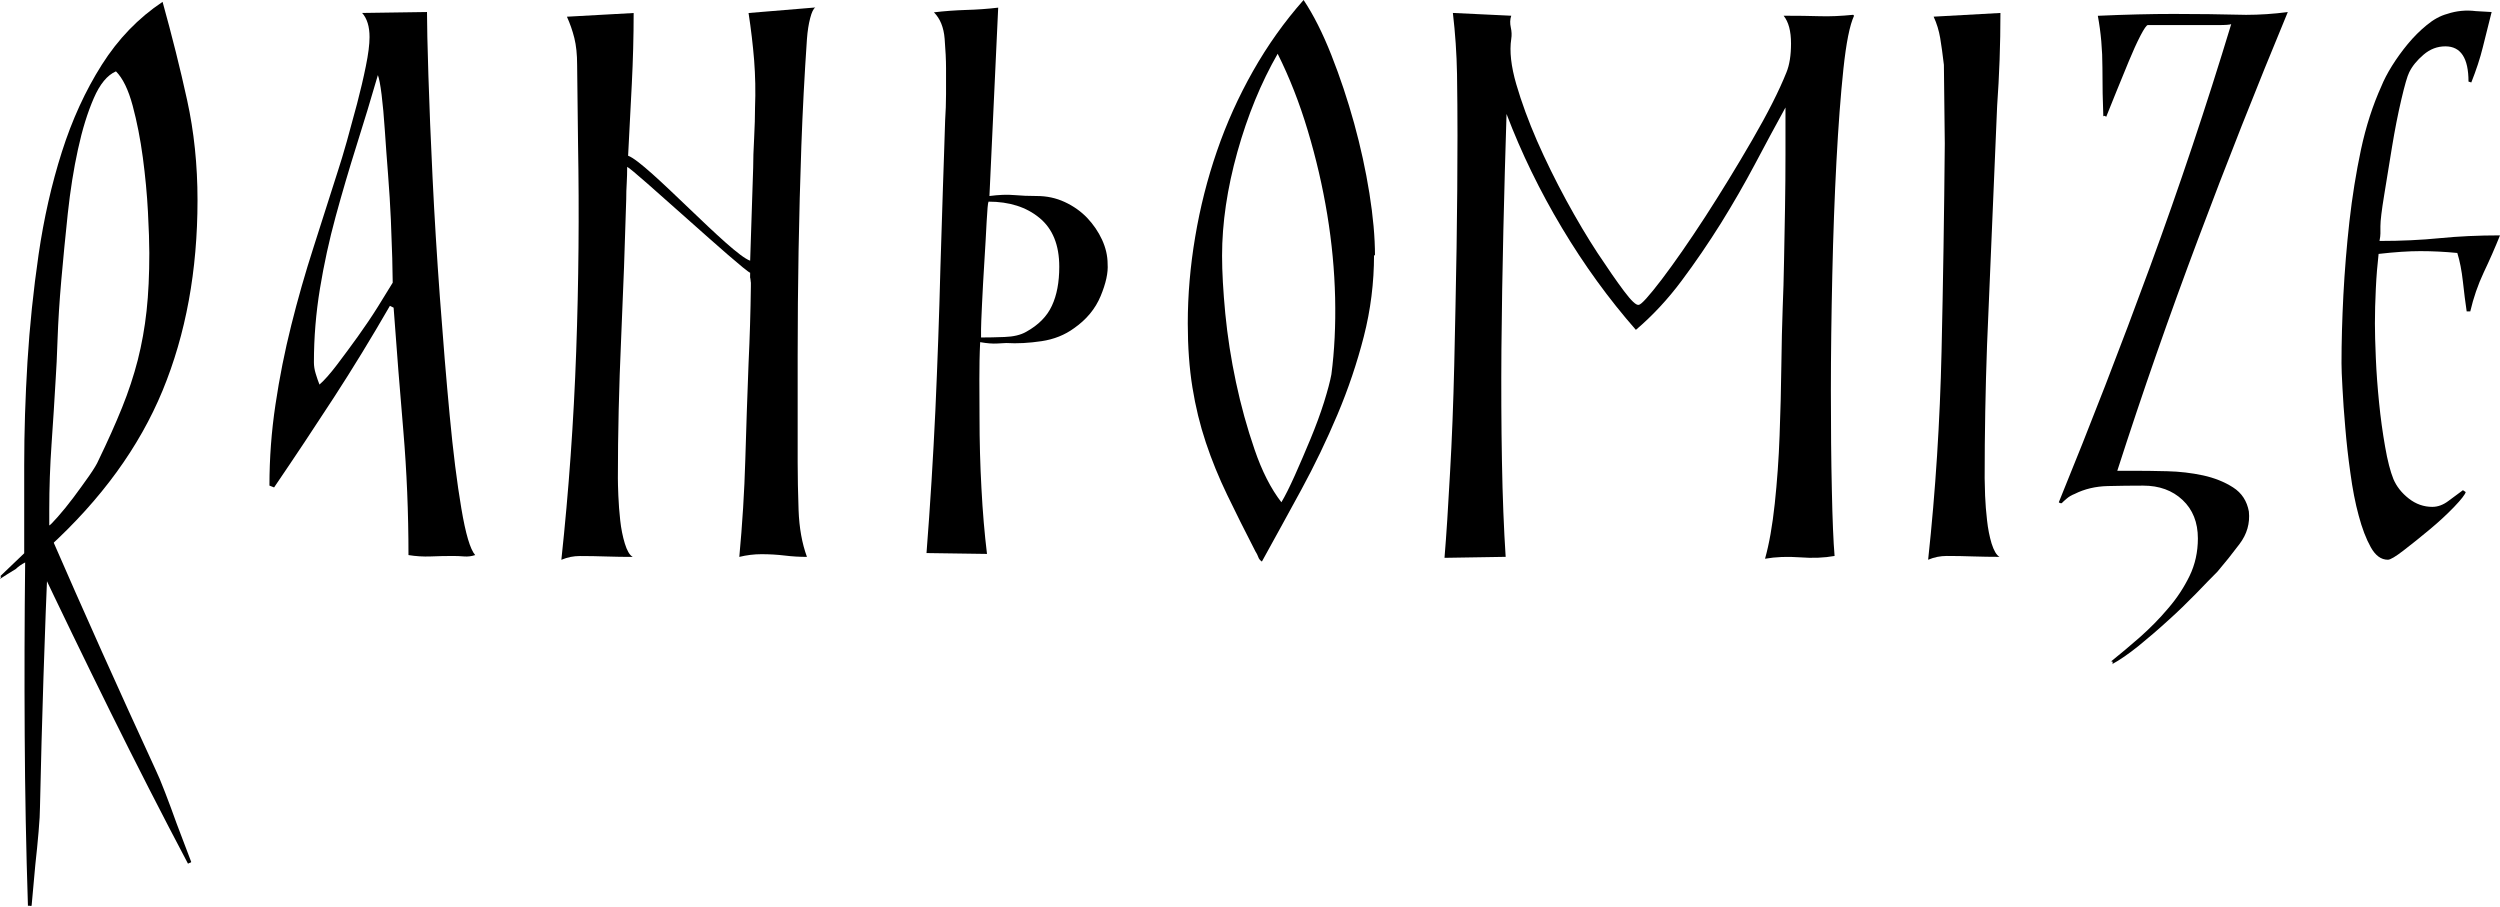
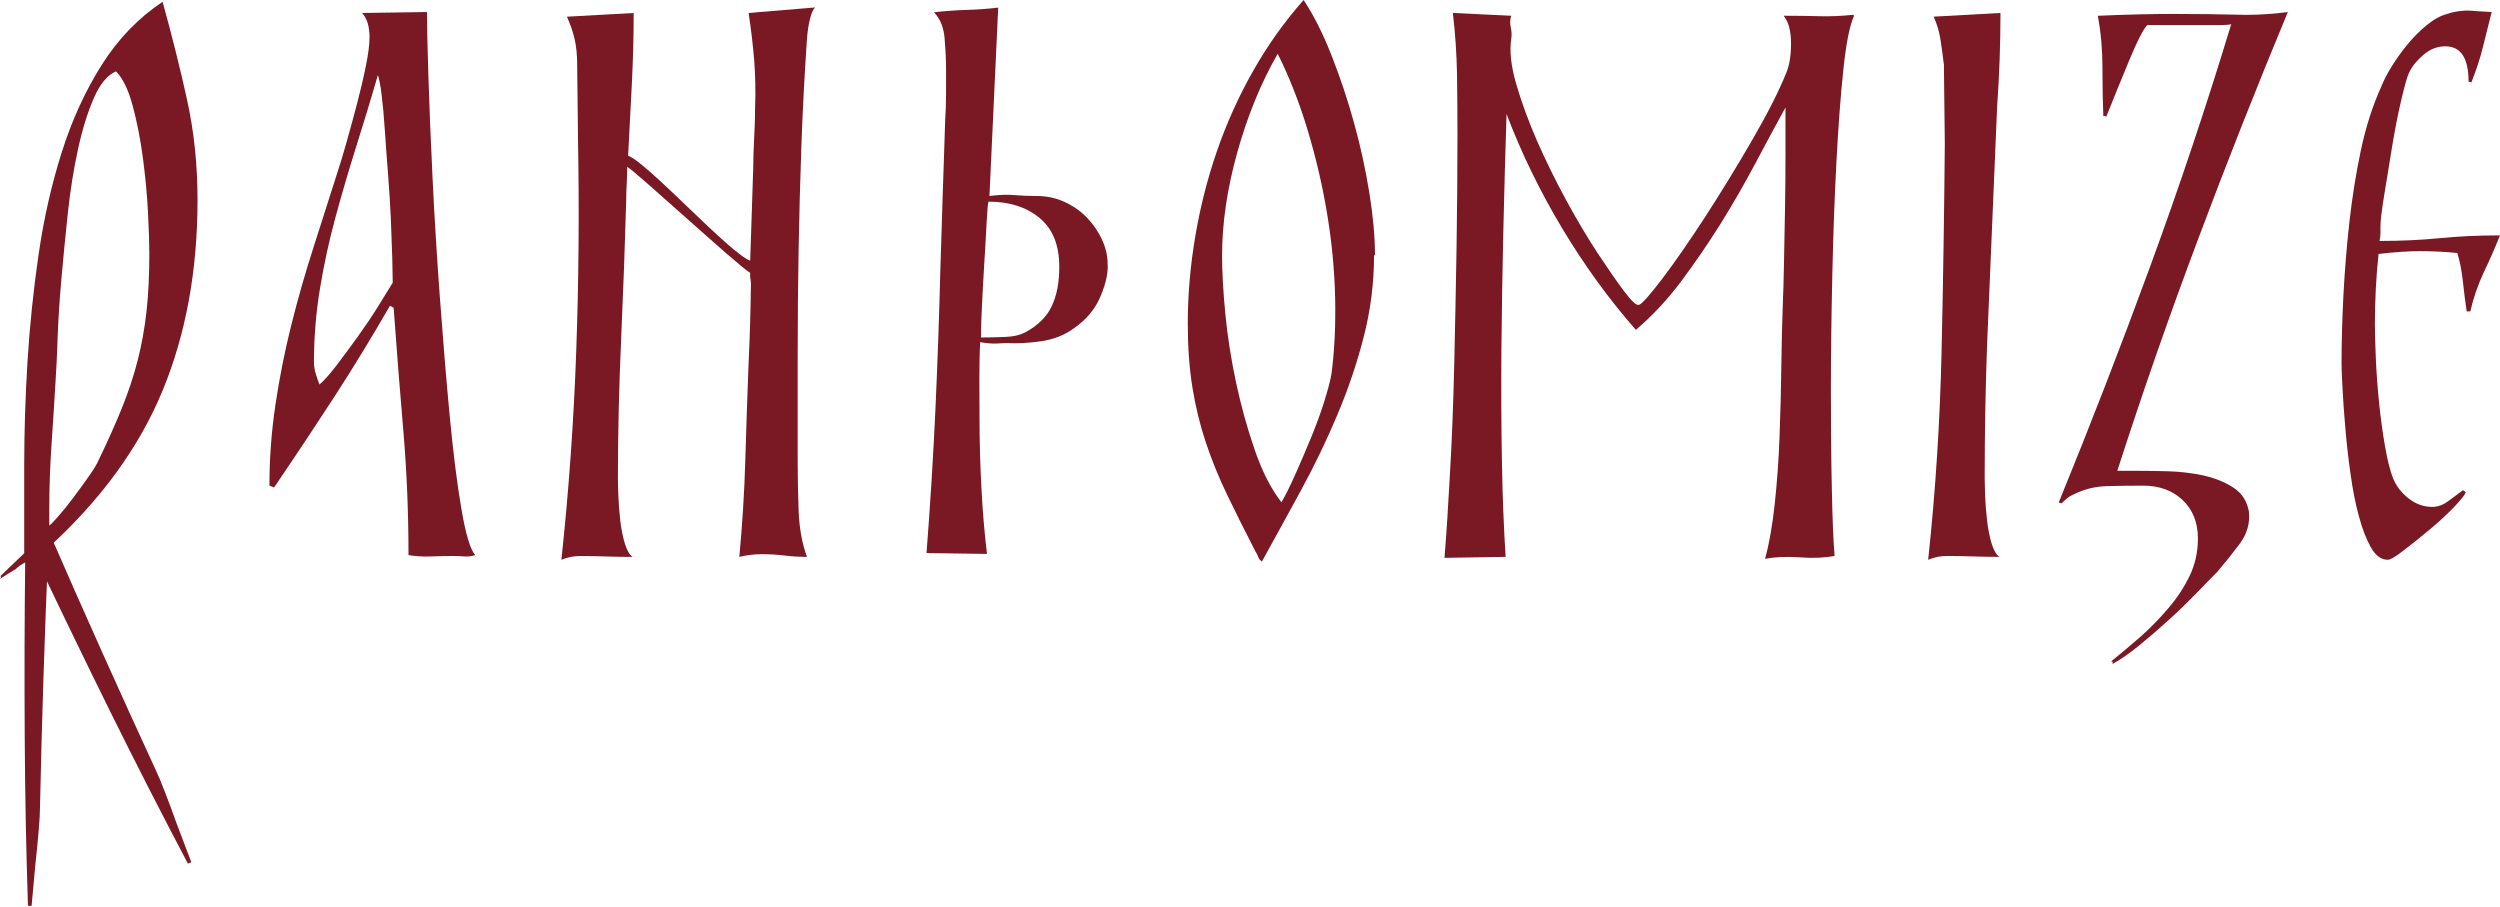
- <svg xmlns="http://www.w3.org/2000/svg" version="1.1" id="Layer_1" x="0px" y="0px" width="224.615px" height="81.425px" viewBox="0 -0.001 224.615 81.425" enable-background="new 0 -0.001 224.615 81.425" xml:space="preserve">
+ <svg xmlns="http://www.w3.org/2000/svg" version="1.1" id="Layer_1" x="0px" y="0px" width="168.461px" height="61.068px" viewBox="28.076 20.355 168.461 61.068" enable-background="new 28.076 20.355 168.461 61.068" xml:space="preserve">
  <g>
    <g>
-       <path d="M17.746,17.981c0,6.329-1.046,12.032-3.139,17.111c-2.098,5.078-5.515,9.78-10.265,14.113    c-0.333,7.765-0.583,15.543-0.75,23.308c0,0.501-0.04,1.234-0.125,2.208c-0.081,0.97-0.18,1.952-0.292,2.955    c-0.112,1.165-0.221,2.385-0.332,3.666c0,0.054-0.057,0.068-0.165,0.039c-0.114-0.026-0.167-0.014-0.167,0.042    c-0.166-5.102-0.265-10.239-0.292-15.4C2.189,60.86,2.201,55.695,2.26,50.532c-0.333,0.172-0.614,0.367-0.834,0.584    c-0.276,0.169-0.527,0.326-0.747,0.461c-0.224,0.136-0.416,0.257-0.583,0.373c-0.113,0.062-0.126,0.046-0.042-0.043    c0.082-0.078,0.067-0.127-0.043-0.127l2.164-2.072c0-2.33,0-4.971,0-7.914c0-2.998,0.099-6.09,0.292-9.282    c0.197-3.192,0.529-6.41,1.002-9.658c0.473-3.245,1.169-6.311,2.088-9.201c0.916-2.884,2.111-5.496,3.585-7.826    c1.474-2.331,3.296-4.217,5.465-5.661c0.846,3.052,1.585,5.996,2.204,8.825C17.434,11.824,17.746,14.821,17.746,17.981z     M13.416,22.728c0-0.887-0.042-2.12-0.124-3.703c-0.082-1.582-0.239-3.208-0.458-4.871c-0.224-1.667-0.528-3.218-0.915-4.662    c-0.389-1.444-0.89-2.47-1.5-3.082C9.643,6.745,8.975,7.548,8.424,8.825c-0.556,1.278-1.031,2.805-1.416,4.581    c-0.39,1.775-0.694,3.702-0.919,5.786c-0.221,2.08-0.414,4.079-0.583,5.993c-0.166,1.913-0.278,3.665-0.332,5.247    c-0.053,1.578-0.111,2.76-0.166,3.536c-0.111,1.944-0.236,3.913-0.375,5.911c-0.139,1.999-0.207,3.969-0.207,5.911v1.417    c0.054,0,0.304-0.251,0.748-0.752c0.444-0.498,0.915-1.08,1.417-1.746c0.497-0.666,0.97-1.319,1.417-1.955    c0.444-0.638,0.718-1.099,0.83-1.376c0.833-1.718,1.541-3.301,2.124-4.746c0.583-1.44,1.053-2.871,1.417-4.287    c0.358-1.415,0.624-2.886,0.79-4.414C13.336,26.408,13.416,24.674,13.416,22.728z" />
-       <path d="M4.439,47.872c3.102,7.135,6.285,14.222,9.54,21.282c0.216,0.446,0.504,1.124,0.853,2.039    c0.352,0.908,0.695,1.836,1.033,2.783c0.411,1.099,0.847,2.243,1.307,3.443c0.024,0.047-0.022,0.081-0.131,0.108    c-0.111,0.025-0.156,0.054-0.131,0.108c-2.385-4.519-4.723-9.094-7.009-13.714c-2.29-4.637-4.54-9.282-6.75-13.943L4.439,47.872z" />
+       <path fill="#7A1823" d="M41.386,33.842c0,4.747-0.785,9.024-2.354,12.834c-1.574,3.809-4.137,7.335-7.699,10.585    c-0.25,5.823-0.438,11.657-0.562,17.48c0,0.376-0.03,0.926-0.094,1.656c-0.061,0.728-0.135,1.464-0.219,2.216    c-0.084,0.874-0.166,1.789-0.249,2.75c0,0.04-0.042,0.051-0.124,0.029c-0.085-0.02-0.125-0.011-0.125,0.031    c-0.125-3.826-0.199-7.68-0.219-11.551c-0.023-3.872-0.014-7.746,0.031-11.618c-0.25,0.129-0.46,0.275-0.626,0.438    c-0.207,0.127-0.395,0.244-0.56,0.346c-0.168,0.102-0.312,0.192-0.438,0.279c-0.084,0.047-0.095,0.035-0.031-0.032    c0.062-0.059,0.05-0.095-0.032-0.095l1.623-1.555c0-1.747,0-3.728,0-5.936c0-2.248,0.074-4.567,0.219-6.961    c0.148-2.395,0.397-4.808,0.751-7.244c0.354-2.434,0.877-4.733,1.566-6.901c0.687-2.163,1.583-4.122,2.689-5.869    c1.105-1.748,2.472-3.163,4.099-4.246c0.634,2.289,1.188,4.497,1.653,6.619C41.153,29.224,41.386,31.472,41.386,33.842z     M38.139,37.402c0-0.665-0.031-1.59-0.093-2.777c-0.062-1.187-0.179-2.406-0.344-3.653c-0.168-1.25-0.396-2.413-0.686-3.496    c-0.292-1.083-0.667-1.853-1.125-2.312c-0.582,0.251-1.083,0.853-1.497,1.811c-0.417,0.959-0.773,2.104-1.062,3.436    c-0.292,1.331-0.521,2.776-0.689,4.34c-0.166,1.56-0.311,3.059-0.438,4.495c-0.124,1.435-0.208,2.748-0.249,3.935    c-0.04,1.184-0.083,2.07-0.124,2.652c-0.083,1.458-0.177,2.935-0.281,4.434c-0.104,1.499-0.155,2.977-0.155,4.433v1.063    c0.041,0,0.228-0.188,0.561-0.564c0.333-0.373,0.687-0.811,1.062-1.31c0.373-0.499,0.728-0.989,1.063-1.466    c0.333-0.479,0.539-0.824,0.623-1.032c0.625-1.288,1.155-2.476,1.593-3.56c0.437-1.08,0.79-2.152,1.062-3.215    c0.269-1.062,0.467-2.164,0.592-3.311C38.078,40.162,38.139,38.861,38.139,37.402z" />
+       <path fill="#7A1823" d="M31.406,56.26c2.327,5.352,4.714,10.666,7.155,15.962c0.162,0.335,0.378,0.843,0.64,1.529    c0.264,0.681,0.521,1.377,0.774,2.087c0.308,0.824,0.636,1.683,0.98,2.583c0.019,0.035-0.017,0.061-0.099,0.081    c-0.083,0.02-0.117,0.041-0.098,0.082c-1.789-3.39-3.542-6.82-5.257-10.286c-1.717-3.478-3.405-6.962-5.062-10.457L31.406,56.26z" />
    </g>
-     <path d="M42.694,49.87c-0.333,0.11-0.665,0.15-1.001,0.123c-0.331-0.028-0.663-0.042-0.999-0.042c-0.664,0-1.332,0.014-1.997,0.042   c-0.666,0.026-1.333-0.014-1.997-0.123c0-3.826-0.156-7.533-0.458-11.113c-0.309-3.582-0.599-7.285-0.877-11.115l-0.333-0.166   c-1.665,2.887-3.344,5.634-5.037,8.242c-1.694,2.608-3.482,5.302-5.37,8.075l-0.417-0.166c0-2.441,0.18-4.87,0.543-7.286   c0.358-2.412,0.833-4.788,1.417-7.118c0.582-2.331,1.246-4.662,1.998-6.993c0.75-2.331,1.484-4.635,2.206-6.912   c0.221-0.667,0.484-1.542,0.79-2.623c0.304-1.084,0.609-2.205,0.918-3.374c0.305-1.165,0.57-2.286,0.789-3.371   c0.222-1.082,0.333-1.954,0.333-2.622c0-0.941-0.22-1.666-0.665-2.165l5.827-0.084c0,1.111,0.042,3.011,0.126,5.705   c0.083,2.694,0.208,5.76,0.375,9.201c0.166,3.442,0.386,7.047,0.664,10.82c0.279,3.777,0.568,7.287,0.875,10.532   c0.305,3.249,0.653,6.023,1.043,8.326C41.833,47.972,42.249,49.369,42.694,49.87z M35.284,25.395c0-0.444-0.015-1.178-0.042-2.208   c-0.031-1.026-0.071-2.174-0.125-3.456c-0.058-1.273-0.139-2.622-0.25-4.034c-0.113-1.417-0.207-2.748-0.292-3.999   c-0.085-1.25-0.179-2.316-0.291-3.205c-0.112-0.888-0.224-1.47-0.333-1.748c-0.612,2.107-1.249,4.217-1.917,6.325   c-0.664,2.11-1.291,4.234-1.873,6.369c-0.583,2.137-1.055,4.302-1.415,6.493c-0.361,2.196-0.542,4.401-0.542,6.619   c0,0.333,0.054,0.681,0.167,1.041c0.111,0.362,0.22,0.68,0.332,0.959c0.444-0.386,0.972-0.986,1.582-1.79   c0.611-0.805,1.237-1.652,1.875-2.54c0.636-0.888,1.236-1.775,1.792-2.663C34.506,26.671,34.951,25.949,35.284,25.395z" />
-     <path d="M72.793,1.623c-0.139,0.528-0.238,1.152-0.292,1.874c-0.224,3.276-0.39,6.48-0.503,9.617   c-0.111,3.137-0.193,6.271-0.249,9.408c-0.054,3.137-0.082,6.285-0.082,9.449c0,3.11,0,6.301,0,9.574   c0,1.276,0.028,2.707,0.082,4.288c0.058,1.586,0.306,2.98,0.752,4.2c-0.668,0-1.335-0.039-2-0.121   c-0.667-0.08-1.361-0.121-2.083-0.121c-0.663,0-1.331,0.081-1.994,0.243c0.273-2.94,0.457-5.849,0.539-8.735   c0.085-2.887,0.18-5.772,0.292-8.659c0.111-2.33,0.178-4.621,0.208-6.87c0.028-2.246-0.122,1.067-0.064-1.263   c-0.778-0.336-10.553-9.35-11.05-9.516c0,0.498-0.014,0.985-0.04,1.457c-0.031,0.472-0.045,0.956-0.045,1.457   c-0.112,3.994-0.264,8.171-0.458,12.532c-0.194,4.356-0.292,8.533-0.292,12.528c0,0.331,0.013,0.859,0.042,1.583   c0.031,0.72,0.085,1.455,0.168,2.204c0.082,0.751,0.221,1.443,0.414,2.08c0.196,0.638,0.429,1.043,0.707,1.204   c-0.775,0-1.568-0.013-2.371-0.039c-0.807-0.028-1.596-0.041-2.372-0.041c-0.282,0-0.557,0.027-0.834,0.08   c-0.277,0.056-0.554,0.145-0.832,0.259c0.667-6.219,1.11-12.451,1.332-18.694c0.224-6.247,0.277-12.476,0.167-18.692L51.853,5.83   c0-0.941-0.085-1.747-0.25-2.413c-0.166-0.666-0.39-1.303-0.667-1.917l5.995-0.332c0,2.11-0.057,4.235-0.165,6.368   c-0.112,2.138-0.225,4.29-0.333,6.455c1.718,0.61,9.187,8.821,10.966,9.431l0.271-8.35c0-0.722,0.027-1.61,0.086-2.663   c0.053-1.054,0.081-1.971,0.081-2.748c0.057-1.443,0.026-2.859-0.081-4.248c-0.113-1.386-0.28-2.802-0.501-4.245l5.995-0.497   C73.083,0.779,72.927,1.099,72.793,1.623z" />
-     <path d="M123.452,22.894c0,2.5-0.306,4.942-0.916,7.328c-0.612,2.389-1.402,4.733-2.375,7.035   c-0.973,2.305-2.053,4.549-3.244,6.741c-1.198,2.196-2.375,4.348-3.541,6.455c-0.165-0.11-0.278-0.251-0.332-0.422   c-0.058-0.161-0.138-0.324-0.25-0.493c-0.947-1.835-1.789-3.527-2.537-5.078c-0.752-1.556-1.39-3.124-1.917-4.705   c-0.529-1.583-0.929-3.232-1.206-4.953c-0.278-1.721-0.417-3.636-0.417-5.745c0-2.552,0.221-5.146,0.668-7.786   c0.442-2.635,1.093-5.204,1.954-7.7c0.859-2.497,1.944-4.898,3.249-7.202s2.814-4.424,4.535-6.37   c0.887,1.332,1.721,2.985,2.497,4.953c0.779,1.972,1.46,4.011,2.043,6.122c0.581,2.107,1.039,4.205,1.372,6.285   s0.502,3.954,0.502,5.62L123.452,22.894z M119.62,33.636c0.278-2.109,0.39-4.4,0.336-6.87c-0.058-2.47-0.292-4.966-0.708-7.493   c-0.416-2.524-0.998-5.037-1.748-7.533c-0.746-2.498-1.651-4.8-2.707-6.91c-1.497,2.612-2.705,5.552-3.62,8.824   c-0.915,3.276-1.375,6.386-1.375,9.326c0,1.444,0.098,3.177,0.29,5.204c0.197,2.026,0.517,4.078,0.96,6.162   c0.443,2.08,0.998,4.093,1.667,6.033c0.663,1.946,1.47,3.528,2.412,4.745c0.334-0.551,0.735-1.356,1.21-2.413   c0.47-1.055,0.94-2.148,1.412-3.287c0.471-1.139,0.877-2.236,1.21-3.289C119.287,35.08,119.508,34.247,119.62,33.636z" />
-     <path d="M165.622,6.202c-0.25,2.358-0.455,5.12-0.624,8.284c-0.168,3.164-0.292,6.565-0.373,10.2s-0.128,7.117-0.128,10.448   c0,3.275,0.027,6.241,0.088,8.909c0.055,2.663,0.136,4.637,0.245,5.907c-0.942,0.17-1.979,0.211-3.116,0.123   c-1.139-0.081-2.184-0.042-3.133,0.127c0.374-1.334,0.664-2.98,0.875-4.953c0.209-1.968,0.359-4.007,0.433-6.117   c0.082-2.111,0.13-4.178,0.157-6.203c0.026-2.026,0.066-3.788,0.122-5.288c0.054-1.273,0.096-2.69,0.122-4.245   c0.026-1.556,0.053-3.137,0.088-4.748c0.027-1.608,0.04-3.191,0.04-4.745c0-1.553,0-2.967,0-4.245   c-0.888,1.609-1.795,3.304-2.736,5.079c-0.942,1.775-1.966,3.553-3.068,5.328c-1.112,1.775-2.284,3.496-3.53,5.163   c-1.24,1.664-2.608,3.133-4.106,4.41c-2.432-2.773-4.648-5.826-6.64-9.157c-1.992-3.33-3.652-6.744-4.981-10.241   c-0.106,3.33-0.202,6.799-0.285,10.407c-0.086,3.607-0.14,7.175-0.175,10.698c-0.026,3.524-0.012,6.898,0.047,10.115   c0.056,3.219,0.171,6.078,0.334,8.571l-5.495,0.089c0.17-2.053,0.333-4.593,0.495-7.619c0.176-3.026,0.298-6.258,0.38-9.699   c0.08-3.441,0.148-6.952,0.21-10.533c0.054-3.58,0.081-6.951,0.081-10.115c0-1.833-0.015-3.662-0.041-5.494   c-0.034-1.833-0.156-3.663-0.373-5.496l5.245,0.25c-0.116,0.333-0.121,0.681-0.043,1.04c0.083,0.362,0.097,0.708,0.043,1.04   c-0.17,1.111-0.015,2.469,0.452,4.079c0.47,1.612,1.092,3.304,1.864,5.083c0.78,1.774,1.652,3.549,2.615,5.325   c0.969,1.778,1.911,3.361,2.819,4.747c0.921,1.388,1.705,2.527,2.371,3.414c0.665,0.888,1.105,1.305,1.329,1.248   c0.216,0,0.908-0.762,2.072-2.286c1.158-1.528,2.461-3.403,3.903-5.621c1.435-2.219,2.846-4.522,4.228-6.911   c1.384-2.385,2.412-4.415,3.076-6.078c0.271-0.667,0.407-1.527,0.407-2.582c0-1.111-0.217-1.941-0.664-2.498   c1.246,0,2.326,0.015,3.226,0.042c0.909,0.031,1.911-0.014,3.022-0.125l0.08,0.084C166.19,2.25,165.872,3.846,165.622,6.202z" />
-     <path d="M178.528,31.014c-0.143,3.967-0.215,7.951-0.215,11.945c0,0.331,0.014,0.859,0.04,1.582   c0.032,0.721,0.087,1.457,0.175,2.205c0.082,0.752,0.218,1.444,0.407,2.08c0.202,0.639,0.434,1.044,0.71,1.205   c-0.778,0-1.563-0.013-2.37-0.039c-0.809-0.029-1.594-0.042-2.374-0.042c-0.275,0-0.555,0.027-0.833,0.081   c-0.277,0.055-0.555,0.143-0.833,0.259c0.671-6.221,1.063-12.451,1.205-18.694c0.142-6.247,0.237-12.477,0.291-18.693l-0.08-7.077   c-0.109-0.942-0.223-1.748-0.333-2.413c-0.114-0.667-0.305-1.304-0.59-1.917l6.003-0.332c0,2.832-0.101,5.62-0.297,8.368   L178.528,31.014z" />
-     <path d="M205.549,1.082c-2.833,6.83-5.528,13.642-8.076,20.442c-2.555,6.799-4.974,13.723-7.243,20.773h0.251   c0.215,0,0.414,0,0.583,0c0.215,0,0.412,0,0.581,0h0.244c0.78,0,1.722,0.014,2.831,0.04c1.112,0.026,2.184,0.154,3.211,0.373   c1.023,0.224,1.926,0.582,2.705,1.083c0.778,0.498,1.246,1.224,1.416,2.165c0.109,1.056-0.169,2.029-0.834,2.911   c-0.67,0.894-1.334,1.722-1.999,2.5c-0.501,0.5-1.138,1.152-1.911,1.959c-0.785,0.8-1.611,1.611-2.506,2.412   c-0.882,0.807-1.776,1.572-2.657,2.29c-0.893,0.718-1.694,1.273-2.418,1.665c0.054,0,0.087-0.053,0.087-0.162   c0-0.115-0.061-0.141-0.169-0.088c0.834-0.663,1.7-1.401,2.622-2.201c0.915-0.813,1.761-1.666,2.535-2.589   c0.786-0.907,1.423-1.883,1.924-2.913c0.494-1.023,0.745-2.148,0.745-3.367c0-1.444-0.462-2.596-1.376-3.456   S194,43.63,192.558,43.63c-1.058,0-2.12,0.013-3.203,0.04c-1.085,0.029-2.075,0.263-2.956,0.707   c-0.284,0.111-0.517,0.249-0.711,0.417c-0.198,0.165-0.346,0.304-0.454,0.417h-0.081c-0.062,0-0.114-0.027-0.177-0.087   c2.833-6.937,5.57-13.995,8.206-21.185c2.637-7.188,5.062-14.445,7.284-21.772c-0.11,0.054-0.503,0.085-1.165,0.085   c-0.61,0-1.329,0-2.168,0c-0.828,0-1.66,0-2.494,0c-0.774,0-1.329,0-1.666,0c-0.11,0-0.333,0.318-0.665,0.955   c-0.332,0.641-0.676,1.403-1.042,2.29c-0.36,0.887-0.731,1.806-1.126,2.747c-0.385,0.946-0.691,1.695-0.906,2.25   c-0.062-0.058-0.114-0.085-0.171-0.085c-0.062,0-0.087,0.027-0.087,0.085c-0.055-1.334-0.081-2.805-0.081-4.415   c0-1.608-0.135-3.165-0.414-4.661c2.501-0.112,4.771-0.167,6.822-0.167c2.061,0,4.223,0.027,6.499,0.082   C203.022,1.332,204.275,1.25,205.549,1.082z" />
-     <path d="M224.615,21.146c-0.446,1.11-0.934,2.222-1.462,3.33c-0.522,1.11-0.923,2.278-1.208,3.5h-0.324   c-0.114-0.779-0.231-1.667-0.338-2.667c-0.11-1-0.279-1.859-0.503-2.582c-1.111-0.108-2.215-0.165-3.327-0.165   c-1.048,0-2.302,0.084-3.745,0.25c-0.108,0.944-0.196,1.984-0.249,3.119c-0.057,1.139-0.082,2.182-0.082,3.125   c0,0.778,0.025,1.818,0.082,3.122c0.054,1.305,0.155,2.636,0.291,3.994c0.136,1.363,0.317,2.68,0.542,3.957   c0.218,1.278,0.477,2.245,0.746,2.913c0.284,0.665,0.739,1.247,1.382,1.749c0.637,0.497,1.34,0.748,2.113,0.748   c0.501,0,0.987-0.18,1.463-0.543c0.476-0.358,0.902-0.676,1.289-0.955l0.25,0.168c-0.055,0.218-0.4,0.662-1.038,1.33   c-0.643,0.667-1.375,1.348-2.208,2.039c-0.834,0.691-1.61,1.322-2.329,1.87c-0.72,0.556-1.193,0.841-1.418,0.841   c-0.615,0-1.123-0.381-1.537-1.125c-0.422-0.752-0.78-1.694-1.084-2.833c-0.312-1.139-0.557-2.414-0.747-3.829   c-0.203-1.418-0.352-2.777-0.46-4.08c-0.115-1.305-0.198-2.483-0.251-3.54c-0.062-1.055-0.088-1.803-0.088-2.246   c0-1.887,0.056-3.925,0.168-6.121c0.116-2.192,0.295-4.397,0.543-6.617c0.251-2.219,0.596-4.373,1.037-6.455   c0.446-2.079,1.056-3.979,1.836-5.7c0.224-0.556,0.543-1.169,0.955-1.832c0.419-0.668,0.887-1.318,1.416-1.959   c0.527-0.636,1.098-1.206,1.708-1.704c0.609-0.502,1.219-0.834,1.835-1c0.828-0.277,1.688-0.361,2.573-0.25l1.417,0.082   c-0.278,1.111-0.534,2.165-0.792,3.165c-0.244,1-0.597,2.058-1.035,3.164l-0.251-0.081c0-2.11-0.692-3.165-2.08-3.165   c-0.726,0-1.376,0.25-1.959,0.749c-0.582,0.497-1.017,1.026-1.287,1.582c-0.169,0.332-0.407,1.152-0.711,2.456   c-0.306,1.304-0.583,2.72-0.834,4.245c-0.244,1.528-0.488,2.972-0.705,4.33c-0.223,1.361-0.338,2.29-0.338,2.791   c0,0.221,0,0.444,0,0.665c0,0.166-0.027,0.39-0.082,0.667c1.943,0,3.754-0.085,5.414-0.251   C220.867,21.232,222.67,21.146,224.615,21.146z" />
+     <path fill="#7A1823" d="M60.097,57.759c-0.25,0.083-0.499,0.112-0.75,0.092c-0.248-0.021-0.497-0.031-0.749-0.031   c-0.498,0-0.999,0.011-1.498,0.031s-1-0.01-1.498-0.092c0-2.87-0.117-5.65-0.344-8.335c-0.231-2.687-0.449-5.464-0.658-8.337   l-0.25-0.124c-1.249,2.165-2.508,4.225-3.778,6.182c-1.271,1.956-2.612,3.977-4.027,6.057l-0.313-0.125   c0-1.831,0.135-3.652,0.407-5.464c0.269-1.81,0.625-3.592,1.062-5.339c0.437-1.748,0.934-3.496,1.498-5.244   c0.562-1.749,1.113-3.476,1.655-5.184c0.166-0.5,0.363-1.156,0.592-1.968c0.229-0.812,0.457-1.653,0.688-2.53   c0.229-0.874,0.428-1.715,0.592-2.528c0.166-0.811,0.25-1.466,0.25-1.967c0-0.706-0.165-1.25-0.499-1.624l4.37-0.063   c0,0.833,0.031,2.258,0.095,4.278c0.062,2.021,0.156,4.32,0.281,6.901c0.125,2.582,0.29,5.285,0.498,8.115   c0.209,2.833,0.426,5.465,0.656,7.899c0.229,2.437,0.489,4.518,0.782,6.244C59.451,56.335,59.764,57.383,60.097,57.759z    M54.54,39.402c0-0.334-0.011-0.884-0.031-1.657c-0.023-0.77-0.053-1.631-0.094-2.592c-0.043-0.955-0.104-1.966-0.188-3.026   c-0.085-1.062-0.155-2.061-0.219-2.999c-0.063-0.937-0.134-1.737-0.218-2.404c-0.084-0.666-0.168-1.103-0.25-1.311   c-0.458,1.58-0.936,3.162-1.438,4.744c-0.498,1.583-0.968,3.175-1.404,4.776c-0.438,1.603-0.791,3.227-1.061,4.87   c-0.271,1.646-0.406,3.301-0.406,4.965c0,0.249,0.041,0.51,0.125,0.78c0.083,0.271,0.165,0.51,0.249,0.72   c0.333-0.29,0.729-0.74,1.187-1.343c0.458-0.604,0.928-1.239,1.406-1.905c0.477-0.666,0.927-1.331,1.343-1.997   C53.956,40.359,54.29,39.818,54.54,39.402z" />
+     <path fill="#7A1823" d="M82.671,21.573c-0.104,0.396-0.178,0.864-0.218,1.405c-0.168,2.457-0.293,4.86-0.377,7.213   c-0.083,2.353-0.145,4.703-0.187,7.056c-0.041,2.353-0.062,4.713-0.062,7.086c0,2.332,0,4.726,0,7.181   c0,0.957,0.021,2.03,0.062,3.216c0.043,1.189,0.229,2.235,0.564,3.15c-0.501,0-1.001-0.029-1.5-0.091   c-0.5-0.06-1.021-0.091-1.562-0.091c-0.497,0-0.998,0.061-1.496,0.183c0.205-2.206,0.343-4.387,0.404-6.552   c0.064-2.165,0.135-4.329,0.22-6.494c0.083-1.747,0.133-3.465,0.156-5.152c0.021-1.685-0.091,0.8-0.048-0.947   c-0.583-0.252-7.915-7.013-8.288-7.137c0,0.373-0.01,0.739-0.03,1.092c-0.023,0.354-0.034,0.717-0.034,1.092   c-0.084,2.996-0.198,6.128-0.343,9.399c-0.146,3.267-0.219,6.399-0.219,9.396c0,0.248,0.009,0.645,0.031,1.187   c0.023,0.54,0.063,1.092,0.126,1.653c0.062,0.563,0.166,1.083,0.311,1.561c0.147,0.478,0.322,0.782,0.53,0.903   c-0.582,0-1.176-0.01-1.778-0.029c-0.605-0.021-1.197-0.031-1.778-0.031c-0.212,0-0.417,0.021-0.626,0.061   c-0.208,0.041-0.416,0.107-0.624,0.193c0.5-4.664,0.833-9.338,0.999-14.021c0.168-4.685,0.208-9.356,0.125-14.019l-0.061-5.308   c0-0.706-0.064-1.311-0.188-1.81c-0.124-0.5-0.292-0.978-0.5-1.438l4.496-0.249c0,1.583-0.043,3.176-0.124,4.776   c-0.084,1.604-0.168,3.217-0.249,4.841c1.289,0.457,6.89,6.615,8.225,7.073l0.204-6.263c0-0.541,0.02-1.208,0.064-1.997   c0.04-0.791,0.061-1.479,0.061-2.062c0.042-1.082,0.02-2.145-0.061-3.186c-0.085-1.04-0.21-2.102-0.376-3.184l4.496-0.373   C82.889,20.94,82.772,21.18,82.671,21.573z" />
+     <path fill="#7A1823" d="M120.666,37.526c0,1.875-0.229,3.707-0.688,5.496c-0.459,1.792-1.052,3.55-1.781,5.276   c-0.729,1.729-1.539,3.412-2.433,5.056c-0.898,1.647-1.781,3.261-2.656,4.841c-0.123-0.082-0.208-0.188-0.249-0.316   c-0.043-0.12-0.103-0.242-0.188-0.369c-0.71-1.377-1.342-2.646-1.902-3.809c-0.564-1.167-1.042-2.344-1.438-3.529   c-0.397-1.188-0.697-2.424-0.905-3.715c-0.208-1.29-0.312-2.727-0.312-4.309c0-1.914,0.166-3.859,0.501-5.839   c0.332-1.976,0.819-3.903,1.466-5.775c0.645-1.873,1.458-3.674,2.437-5.402c0.979-1.728,2.111-3.318,3.401-4.777   c0.665,0.999,1.291,2.239,1.873,3.714c0.584,1.479,1.095,3.008,1.532,4.591c0.436,1.581,0.779,3.154,1.029,4.714   c0.249,1.56,0.376,2.965,0.376,4.215L120.666,37.526z M117.792,45.583c0.209-1.582,0.292-3.3,0.252-5.153   c-0.043-1.852-0.219-3.724-0.531-5.619c-0.312-1.894-0.748-3.778-1.311-5.65c-0.56-1.873-1.239-3.6-2.03-5.183   c-1.123,1.959-2.029,4.164-2.716,6.618c-0.686,2.457-1.031,4.79-1.031,6.995c0,1.083,0.073,2.382,0.218,3.903   c0.148,1.52,0.388,3.059,0.72,4.621c0.333,1.56,0.749,3.069,1.251,4.524c0.497,1.46,1.102,2.646,1.809,3.559   c0.251-0.413,0.552-1.018,0.907-1.81c0.353-0.791,0.706-1.611,1.06-2.466c0.353-0.854,0.657-1.677,0.907-2.467   C117.542,46.666,117.708,46.041,117.792,45.583z" />
+     <path fill="#7A1823" d="M152.293,25.008c-0.188,1.768-0.341,3.84-0.468,6.212c-0.126,2.373-0.219,4.924-0.279,7.65   c-0.062,2.726-0.097,5.338-0.097,7.836c0,2.457,0.021,4.681,0.066,6.683c0.041,1.997,0.102,3.477,0.184,4.43   c-0.707,0.128-1.483,0.158-2.337,0.093c-0.854-0.062-1.638-0.032-2.35,0.095c0.28-1,0.498-2.235,0.656-3.715   c0.156-1.476,0.27-3.005,0.324-4.588c0.062-1.583,0.098-3.133,0.118-4.652c0.02-1.52,0.05-2.841,0.092-3.966   c0.04-0.955,0.071-2.018,0.091-3.184c0.021-1.167,0.04-2.353,0.066-3.561c0.021-1.206,0.03-2.393,0.03-3.559   c0-1.165,0-2.225,0-3.184c-0.666,1.207-1.347,2.478-2.053,3.81c-0.707,1.331-1.475,2.665-2.301,3.996   c-0.835,1.331-1.714,2.622-2.648,3.872c-0.93,1.248-1.956,2.35-3.079,3.308c-1.824-2.08-3.486-4.37-4.98-6.868   c-1.494-2.497-2.739-5.058-3.735-7.681c-0.08,2.497-0.152,5.1-0.214,7.806c-0.064,2.705-0.105,5.381-0.132,8.023   c-0.02,2.643-0.009,5.174,0.035,7.586c0.042,2.414,0.129,4.559,0.251,6.429l-4.121,0.066c0.127-1.539,0.249-3.444,0.371-5.714   c0.132-2.27,0.224-4.693,0.285-7.274c0.06-2.581,0.111-5.214,0.157-7.9c0.04-2.685,0.061-5.213,0.061-7.586   c0-1.375-0.011-2.747-0.03-4.121c-0.026-1.374-0.117-2.747-0.28-4.122l3.934,0.188c-0.087,0.25-0.091,0.511-0.032,0.78   c0.062,0.271,0.073,0.531,0.032,0.78c-0.127,0.833-0.011,1.852,0.34,3.059c0.352,1.209,0.818,2.478,1.397,3.812   c0.586,1.331,1.239,2.662,1.962,3.994c0.727,1.334,1.434,2.521,2.114,3.56c0.69,1.042,1.279,1.895,1.778,2.56   c0.499,0.667,0.829,0.979,0.997,0.937c0.162,0,0.681-0.572,1.554-1.715c0.869-1.146,1.846-2.552,2.928-4.216   c1.076-1.664,2.135-3.392,3.171-5.183c1.038-1.789,1.809-3.311,2.307-4.558c0.204-0.501,0.306-1.146,0.306-1.937   c0-0.833-0.162-1.456-0.498-1.873c0.935,0,1.745,0.011,2.419,0.031c0.683,0.023,1.434-0.01,2.268-0.094l0.06,0.063   C152.719,22.043,152.481,23.24,152.293,25.008z" />
+     <path fill="#7A1823" d="M161.973,43.616c-0.107,2.976-0.161,5.964-0.161,8.959c0,0.248,0.01,0.645,0.029,1.187   c0.024,0.541,0.065,1.093,0.132,1.654c0.062,0.563,0.163,1.083,0.305,1.56c0.152,0.479,0.325,0.783,0.533,0.903   c-0.584,0-1.173-0.009-1.778-0.029c-0.606-0.021-1.195-0.031-1.78-0.031c-0.206,0-0.416,0.021-0.625,0.061   c-0.208,0.041-0.416,0.107-0.624,0.194c0.503-4.665,0.797-9.338,0.903-14.021c0.106-4.685,0.178-9.357,0.219-14.02l-0.061-5.308   c-0.082-0.707-0.167-1.311-0.25-1.81c-0.085-0.5-0.229-0.978-0.442-1.438l4.503-0.249c0,2.124-0.076,4.215-0.223,6.276   L161.973,43.616z" />
+     <path fill="#7A1823" d="M182.239,21.167c-2.125,5.122-4.146,10.231-6.057,15.332c-1.916,5.099-3.73,10.292-5.433,15.58h0.188   c0.161,0,0.311,0,0.437,0c0.161,0,0.31,0,0.437,0h0.183c0.585,0,1.291,0.011,2.123,0.03c0.835,0.021,1.638,0.116,2.408,0.28   c0.768,0.168,1.444,0.437,2.029,0.812c0.584,0.373,0.935,0.917,1.062,1.623c0.082,0.792-0.126,1.522-0.625,2.184   c-0.503,0.67-1.001,1.291-1.499,1.875c-0.376,0.375-0.854,0.864-1.434,1.469c-0.589,0.601-1.209,1.209-1.88,1.81   c-0.661,0.604-1.332,1.179-1.992,1.718c-0.67,0.538-1.271,0.955-1.813,1.248c0.04,0,0.064-0.039,0.064-0.121   c0-0.086-0.045-0.105-0.126-0.066c0.625-0.497,1.274-1.051,1.966-1.65c0.687-0.61,1.321-1.25,1.901-1.941   c0.59-0.681,1.067-1.412,1.443-2.186c0.37-0.768,0.559-1.611,0.559-2.525c0-1.083-0.347-1.946-1.032-2.592   c-0.686-0.645-1.57-0.967-2.652-0.967c-0.793,0-1.59,0.01-2.402,0.03c-0.813,0.022-1.557,0.197-2.217,0.53   c-0.214,0.084-0.388,0.187-0.533,0.312c-0.149,0.124-0.26,0.229-0.341,0.312h-0.061c-0.047,0-0.086-0.02-0.133-0.064   c2.125-5.203,4.178-10.496,6.154-15.889c1.978-5.392,3.796-10.834,5.463-16.329c-0.082,0.041-0.377,0.063-0.873,0.063   c-0.458,0-0.997,0-1.626,0c-0.621,0-1.245,0-1.871,0c-0.581,0-0.997,0-1.249,0c-0.083,0-0.25,0.238-0.499,0.716   c-0.249,0.48-0.507,1.052-0.781,1.717c-0.271,0.665-0.549,1.354-0.845,2.06c-0.289,0.709-0.519,1.271-0.68,1.688   c-0.047-0.043-0.086-0.063-0.128-0.063c-0.047,0-0.065,0.021-0.065,0.063c-0.041-1-0.061-2.104-0.061-3.311   c0-1.206-0.102-2.374-0.311-3.496c1.875-0.084,3.577-0.125,5.116-0.125c1.546,0,3.167,0.021,4.874,0.062   C180.343,21.355,181.282,21.293,182.239,21.167z" />
+     <path fill="#7A1823" d="M196.537,36.216c-0.334,0.833-0.7,1.667-1.096,2.497c-0.393,0.833-0.692,1.709-0.906,2.625h-0.243   c-0.086-0.584-0.174-1.25-0.254-2c-0.082-0.749-0.209-1.395-0.377-1.936c-0.833-0.081-1.661-0.124-2.495-0.124   c-0.786,0-1.727,0.063-2.809,0.188c-0.082,0.708-0.147,1.489-0.188,2.339c-0.042,0.854-0.062,1.637-0.062,2.344   c0,0.583,0.02,1.363,0.062,2.341c0.041,0.979,0.117,1.978,0.219,2.996c0.102,1.022,0.238,2.01,0.406,2.968   c0.163,0.959,0.357,1.684,0.56,2.185c0.213,0.499,0.555,0.936,1.036,1.312c0.478,0.372,1.005,0.561,1.585,0.561   c0.376,0,0.741-0.135,1.098-0.407c0.356-0.269,0.677-0.507,0.967-0.716l0.188,0.125c-0.041,0.164-0.301,0.497-0.778,0.998   c-0.482,0.5-1.031,1.011-1.656,1.529c-0.626,0.519-1.208,0.992-1.747,1.402c-0.54,0.417-0.895,0.631-1.063,0.631   c-0.461,0-0.842-0.285-1.152-0.844c-0.316-0.564-0.586-1.271-0.813-2.125c-0.234-0.854-0.417-1.811-0.561-2.871   c-0.152-1.064-0.264-2.084-0.345-3.061c-0.086-0.979-0.148-1.862-0.188-2.655c-0.046-0.791-0.065-1.352-0.065-1.685   c0-1.415,0.042-2.943,0.126-4.591c0.087-1.644,0.221-3.298,0.407-4.962c0.188-1.664,0.446-3.28,0.777-4.841   c0.335-1.559,0.792-2.985,1.377-4.275c0.168-0.417,0.407-0.877,0.717-1.374c0.314-0.501,0.665-0.989,1.062-1.47   c0.396-0.477,0.823-0.904,1.281-1.278c0.457-0.376,0.914-0.626,1.376-0.75c0.621-0.208,1.266-0.271,1.931-0.188l1.062,0.061   c-0.209,0.833-0.4,1.624-0.594,2.374c-0.184,0.75-0.448,1.543-0.776,2.373l-0.188-0.061c0-1.583-0.52-2.374-1.561-2.374   c-0.544,0-1.031,0.188-1.469,0.562c-0.437,0.373-0.763,0.769-0.966,1.186c-0.126,0.249-0.305,0.864-0.533,1.842   c-0.229,0.978-0.437,2.04-0.625,3.184c-0.184,1.146-0.366,2.229-0.529,3.248c-0.167,1.021-0.253,1.717-0.253,2.093   c0,0.165,0,0.333,0,0.499c0,0.125-0.021,0.292-0.062,0.5c1.457,0,2.815-0.063,4.061-0.188   C193.728,36.28,195.079,36.216,196.537,36.216z" />
    <g>
-       <path d="M84.917,10.808c0.051-0.783,0.081-1.566,0.081-2.347c0-0.779,0-1.559,0-2.338c0-0.724-0.043-1.603-0.125-2.636    c-0.082-1.034-0.407-1.821-0.962-2.38c0.949-0.113,1.907-0.183,2.887-0.214c0.976-0.027,1.937-0.095,2.886-0.207L88.897,17.61    c0.835-0.108,1.575-0.143,2.218-0.084c0.636,0.056,1.324,0.084,2.046,0.084c0.895,0,1.724,0.179,2.507,0.542    c0.782,0.366,1.449,0.837,2.012,1.424c0.551,0.586,1.003,1.239,1.335,1.961c0.331,0.724,0.5,1.449,0.5,2.178    c0.058,0.78-0.152,1.738-0.626,2.882c-0.475,1.146-1.27,2.107-2.385,2.887c-0.836,0.612-1.812,1.002-2.924,1.168    c-1.117,0.166-2.175,0.227-3.177,0.166c-0.111,0-0.379,0.016-0.795,0.043c-0.418,0.028-0.932-0.014-1.544-0.121    c-0.112,2.171-0.058,4.509-0.058,6.738c0,2.172,0.058,4.304,0.173,6.393c0.108,2.094,0.275,4.061,0.498,5.896l-5.434-0.078    c0.335-4.296,0.596-8.56,0.796-12.797c0.189-4.237,0.346-8.527,0.454-12.876 M84.494,23.511c0.058-1.668,0.115-3.344,0.169-5.014    c0.055-1.674,0.113-3.344,0.169-5.021l0.085-2.257 M95.171,23.965c0-1.951-0.592-3.414-1.779-4.389    c-1.182-0.977-2.706-1.46-4.577-1.46c-0.058,0.112-0.111,0.708-0.169,1.791c-0.055,1.088-0.122,2.304-0.207,3.638    c-0.082,1.337-0.157,2.609-0.21,3.807c-0.057,1.199-0.085,1.938-0.085,2.216v0.752c0.606,0,1.312-0.013,2.111-0.044    c0.796-0.028,1.444-0.179,1.938-0.461c1.104-0.61,1.877-1.391,2.313-2.34C94.951,26.53,95.171,25.357,95.171,23.965z" />
+       <path fill="#7A1823" d="M91.765,28.462c0.038-0.587,0.06-1.175,0.06-1.761c0-0.584,0-1.169,0-1.754    c0-0.543-0.032-1.202-0.094-1.977c-0.062-0.775-0.305-1.366-0.722-1.785c0.712-0.085,1.431-0.137,2.165-0.161    c0.732-0.021,1.453-0.071,2.165-0.155L94.75,33.563c0.626-0.081,1.181-0.106,1.663-0.063c0.478,0.042,0.993,0.063,1.535,0.063    c0.671,0,1.292,0.134,1.88,0.406c0.586,0.275,1.087,0.628,1.509,1.068c0.413,0.439,0.752,0.93,1.001,1.471    c0.248,0.543,0.375,1.087,0.375,1.634c0.043,0.584-0.114,1.303-0.47,2.161c-0.356,0.859-0.953,1.581-1.789,2.165    c-0.627,0.46-1.359,0.752-2.193,0.877c-0.838,0.124-1.631,0.17-2.383,0.124c-0.083,0-0.285,0.012-0.596,0.032    c-0.313,0.021-0.699-0.01-1.158-0.091c-0.084,1.628-0.044,3.382-0.044,5.054c0,1.629,0.044,3.228,0.13,4.795    c0.081,1.57,0.207,3.045,0.374,4.422l-4.075-0.059c0.251-3.222,0.447-6.42,0.597-9.598c0.142-3.178,0.259-6.396,0.34-9.657     M91.447,37.989c0.043-1.251,0.086-2.508,0.127-3.76c0.042-1.255,0.085-2.508,0.127-3.766l0.064-1.693 M99.455,38.33    c0-1.464-0.444-2.561-1.334-3.292c-0.886-0.732-2.029-1.095-3.432-1.095c-0.043,0.084-0.083,0.531-0.127,1.343    c-0.042,0.816-0.091,1.728-0.155,2.729c-0.061,1.003-0.118,1.956-0.158,2.854c-0.042,0.899-0.063,1.454-0.063,1.662v0.564    c0.455,0,0.983-0.01,1.583-0.033c0.597-0.021,1.083-0.134,1.454-0.346c0.828-0.457,1.408-1.043,1.735-1.755    C99.29,40.254,99.455,39.374,99.455,38.33z" />
    </g>
  </g>
</svg>
